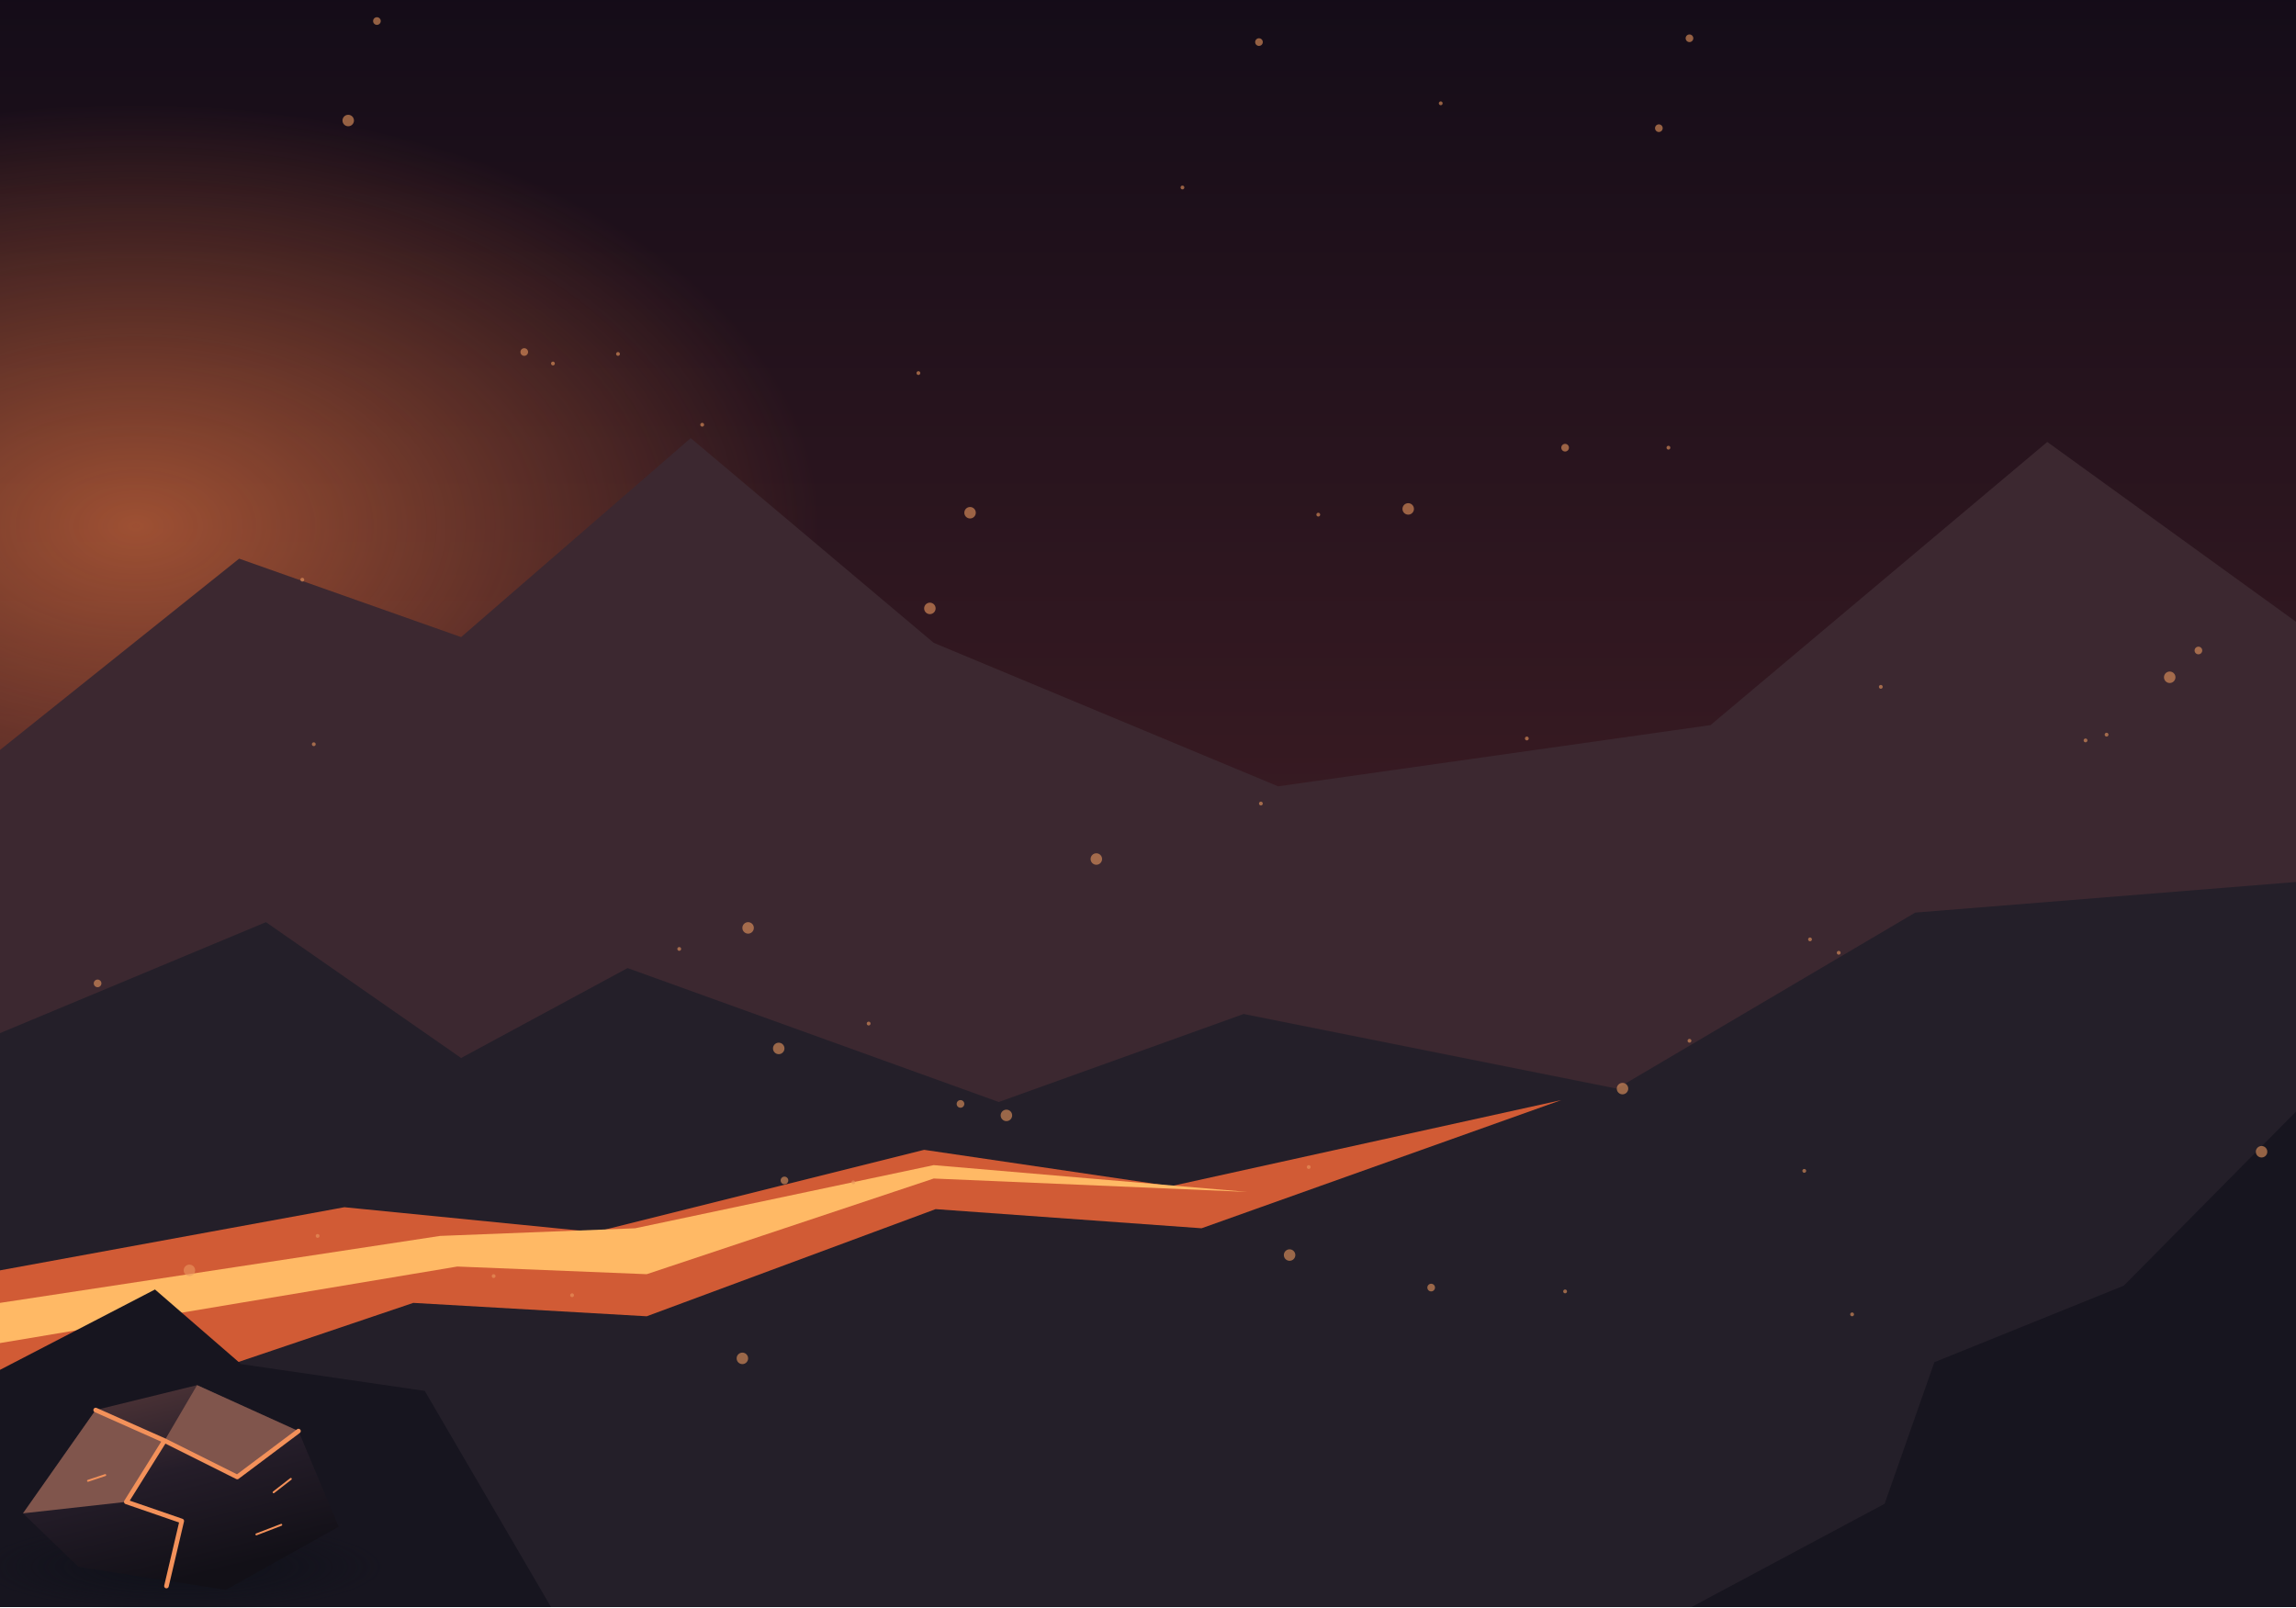
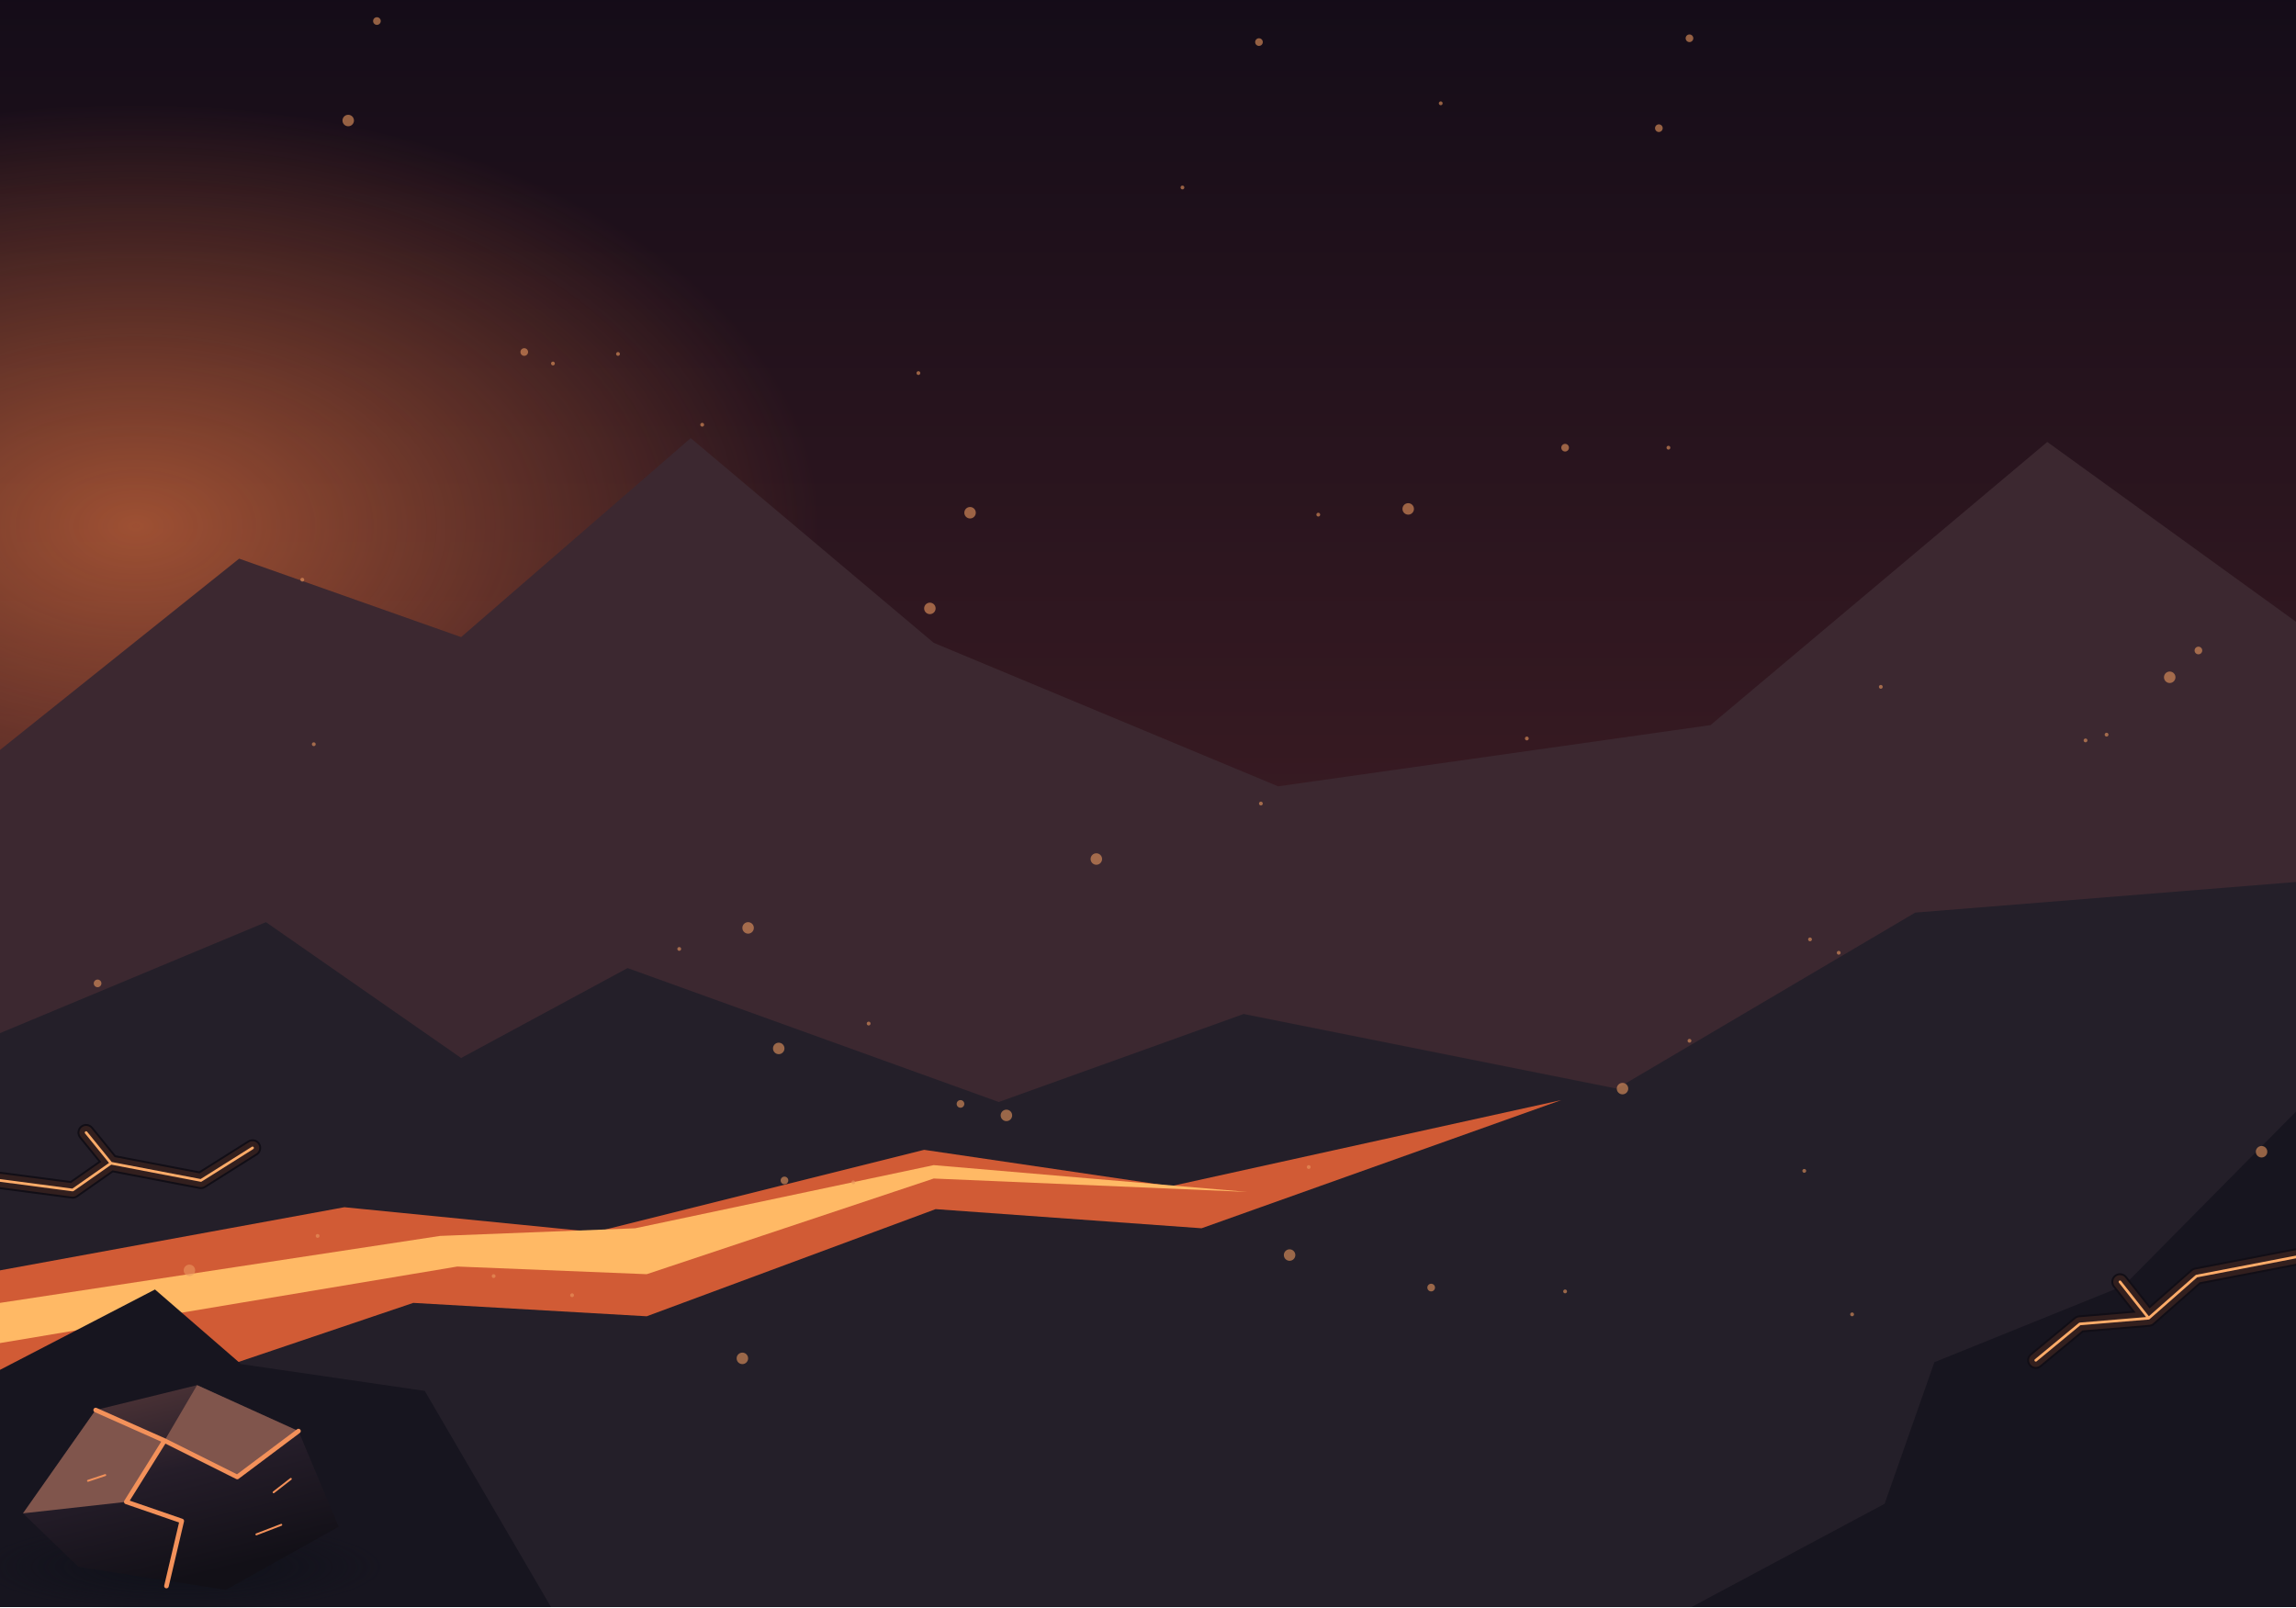
<svg xmlns="http://www.w3.org/2000/svg" viewBox="0 0 1200 840">
  <defs>
    <linearGradient id="sky" x2="0" y2="1">
      <stop stop-color="#140c18" />
      <stop offset="1" stop-color="#5b282c" />
    </linearGradient>
    <radialGradient id="light">
      <stop stop-color="#fb8044" stop-opacity=".55" />
      <stop offset="1" stop-color="#fb8044" stop-opacity="0" />
    </radialGradient>
    <linearGradient id="prop" x2=".37" y2="1">
      <stop stop-color="#593a3a" />
      <stop offset=".52" stop-color="#251d29" />
      <stop offset="1" stop-color="#121017" />
    </linearGradient>
    <radialGradient id="contact">
      <stop stop-color="#0d1019" stop-opacity=".81" />
      <stop offset="1" stop-color="#0d1019" stop-opacity="0" />
    </radialGradient>
    <style>.lit {fill:none;stroke:#f3915a;stroke-linecap:round;stroke-linejoin:round}</style>
  </defs>
  <path fill="url(#sky)" d="M0 0h1200v840H0z" />
  <ellipse cx="70" cy="275" rx="360" ry="220" fill="url(#light)" />
  <path d="M0 392l125-100 116 41 120-104 127 107 180 75 226-32 176-148 130 94v510H0z" fill="#3c2830" />
  <path d="M0 540l139-58 102 71 87-47 194 70 128-46 195 39 156-92 199-16v379H0z" fill="#241f29" />
  <path d="M0 664l180-33 131 13 172-43 129 19 204-45-188 67-139-10-151 56-122-7L0 754z" fill="#d15b35" />
  <path d="M0 702l239-40 99 4 150-50 164 7-164-14-156 33-102 4L0 681z" fill="#ffb965" />
  <path d="M0 716l81-42 45 39 96 14 66 113H0zM1200 581l-90 91-99 40-26 74-101 54h316z" fill="#17151f" />
  <g opacity=".6">
    <ellipse cx="289" cy="190" rx="1" ry="1" fill="#e9985f" />
    <ellipse cx="407" cy="548" rx="3" ry="3" fill="#e9985f" />
    <ellipse cx="674" cy="656" rx="3" ry="3" fill="#e9985f" />
    <ellipse cx="748" cy="673" rx="2" ry="2" fill="#e9985f" />
    <ellipse cx="391" cy="485" rx="3" ry="3" fill="#e9985f" />
    <ellipse cx="454" cy="535" rx="1" ry="1" fill="#e9985f" />
    <ellipse cx="983" cy="359" rx="1" ry="1" fill="#e9985f" />
    <ellipse cx="355" cy="496" rx="1" ry="1" fill="#e9985f" />
    <ellipse cx="410" cy="617" rx="2" ry="2" fill="#e9985f" />
    <ellipse cx="618" cy="98" rx="1" ry="1" fill="#e9985f" />
    <ellipse cx="867" cy="67" rx="2" ry="2" fill="#e9985f" />
    <ellipse cx="798" cy="386" rx="1" ry="1" fill="#e9985f" />
    <ellipse cx="158" cy="303" rx="1" ry="1" fill="#e9985f" />
    <ellipse cx="258" cy="667" rx="1" ry="1" fill="#e9985f" />
    <ellipse cx="818" cy="234" rx="2" ry="2" fill="#e9985f" />
    <ellipse cx="943" cy="612" rx="1" ry="1" fill="#e9985f" />
    <ellipse cx="486" cy="318" rx="3" ry="3" fill="#e9985f" />
    <ellipse cx="480" cy="195" rx="1" ry="1" fill="#e9985f" />
    <ellipse cx="961" cy="498" rx="1" ry="1" fill="#e9985f" />
    <ellipse cx="872" cy="234" rx="1" ry="1" fill="#e9985f" />
    <ellipse cx="367" cy="222" rx="1" ry="1" fill="#e9985f" />
    <ellipse cx="1149" cy="340" rx="2" ry="2" fill="#e9985f" />
    <ellipse cx="274" cy="184" rx="2" ry="2" fill="#e9985f" />
    <ellipse cx="573" cy="449" rx="3" ry="3" fill="#e9985f" />
    <ellipse cx="659" cy="420" rx="1" ry="1" fill="#e9985f" />
    <ellipse cx="197" cy="11" rx="2" ry="2" fill="#e9985f" />
    <ellipse cx="502" cy="577" rx="2" ry="2" fill="#e9985f" />
    <ellipse cx="166" cy="646" rx="1" ry="1" fill="#e9985f" />
    <ellipse cx="1101" cy="384" rx="1" ry="1" fill="#e9985f" />
    <ellipse cx="736" cy="266" rx="3" ry="3" fill="#e9985f" />
    <ellipse cx="388" cy="710" rx="3" ry="3" fill="#e9985f" />
    <ellipse cx="526" cy="583" rx="3" ry="3" fill="#e9985f" />
    <ellipse cx="968" cy="687" rx="1" ry="1" fill="#e9985f" />
    <ellipse cx="684" cy="610" rx="1" ry="1" fill="#e9985f" />
    <ellipse cx="323" cy="185" rx="1" ry="1" fill="#e9985f" />
    <ellipse cx="1134" cy="354" rx="3" ry="3" fill="#e9985f" />
    <ellipse cx="182" cy="63" rx="3" ry="3" fill="#e9985f" />
    <ellipse cx="1090" cy="387" rx="1" ry="1" fill="#e9985f" />
    <ellipse cx="883" cy="20" rx="2" ry="2" fill="#e9985f" />
    <ellipse cx="883" cy="544" rx="1" ry="1" fill="#e9985f" />
    <ellipse cx="946" cy="491" rx="1" ry="1" fill="#e9985f" />
    <ellipse cx="299" cy="677" rx="1" ry="1" fill="#e9985f" />
    <ellipse cx="818" cy="675" rx="1" ry="1" fill="#e9985f" />
    <ellipse cx="446" cy="618" rx="1" ry="1" fill="#e9985f" />
    <ellipse cx="753" cy="54" rx="1" ry="1" fill="#e9985f" />
    <ellipse cx="507" cy="268" rx="3" ry="3" fill="#e9985f" />
    <ellipse cx="848" cy="569" rx="3" ry="3" fill="#e9985f" />
    <ellipse cx="51" cy="514" rx="2" ry="2" fill="#e9985f" />
    <ellipse cx="658" cy="22" rx="2" ry="2" fill="#e9985f" />
    <ellipse cx="689" cy="269" rx="1" ry="1" fill="#e9985f" />
    <ellipse cx="164" cy="389" rx="1" ry="1" fill="#e9985f" />
    <ellipse cx="1182" cy="602" rx="3" ry="3" fill="#e9985f" />
    <ellipse cx="99" cy="664" rx="3" ry="3" fill="#e9985f" />
  </g>
  <g transform="translate(12 717)">
    <ellipse cx="83" cy="102" rx="107" ry="24" fill="url(#contact)" />
    <path d="M0 74 38 20 91 7 144 31 165 81 106 114 29 102Z" fill="url(#prop)" />
    <path d="M38 20 74 36 91 7 144 31 112 55 74 36 54 68 0 74Z" fill="#80554c" />
    <path d="M38 20 74 36 54 68 83 78 75 112M74 36 112 55 144 31" class="lit" stroke-width="2.4" />
    <path d="m34 57 9-3m88 9 9-7m-18 29 13-5" class="lit" stroke-width="1" />
  </g>
+   <g fill="none" stroke-linecap="round" stroke-linejoin="round">
+     <path d="m0 617 38 5 20-14 47 9 27-17m-74 8-13-16m1155 65-52 10-25 22-36 3-23 19m59-22-15-19" stroke="#110e16" stroke-width="9" />
+     <path d="m0 617 38 5 20-14 47 9 27-17m-74 8-13-16m1155 65-52 10-25 22-36 3-23 19m59-22-15-19" stroke="#e77b48" stroke-width="7" opacity=".16" />
+     <path d="m0 617 38 5 20-14 47 9 27-17m-74 8-13-16m1155 65-52 10-25 22-36 3-23 19m59-22-15-19" stroke="#ffac69" stroke-width="1.4" />
+   </g>
</svg>
